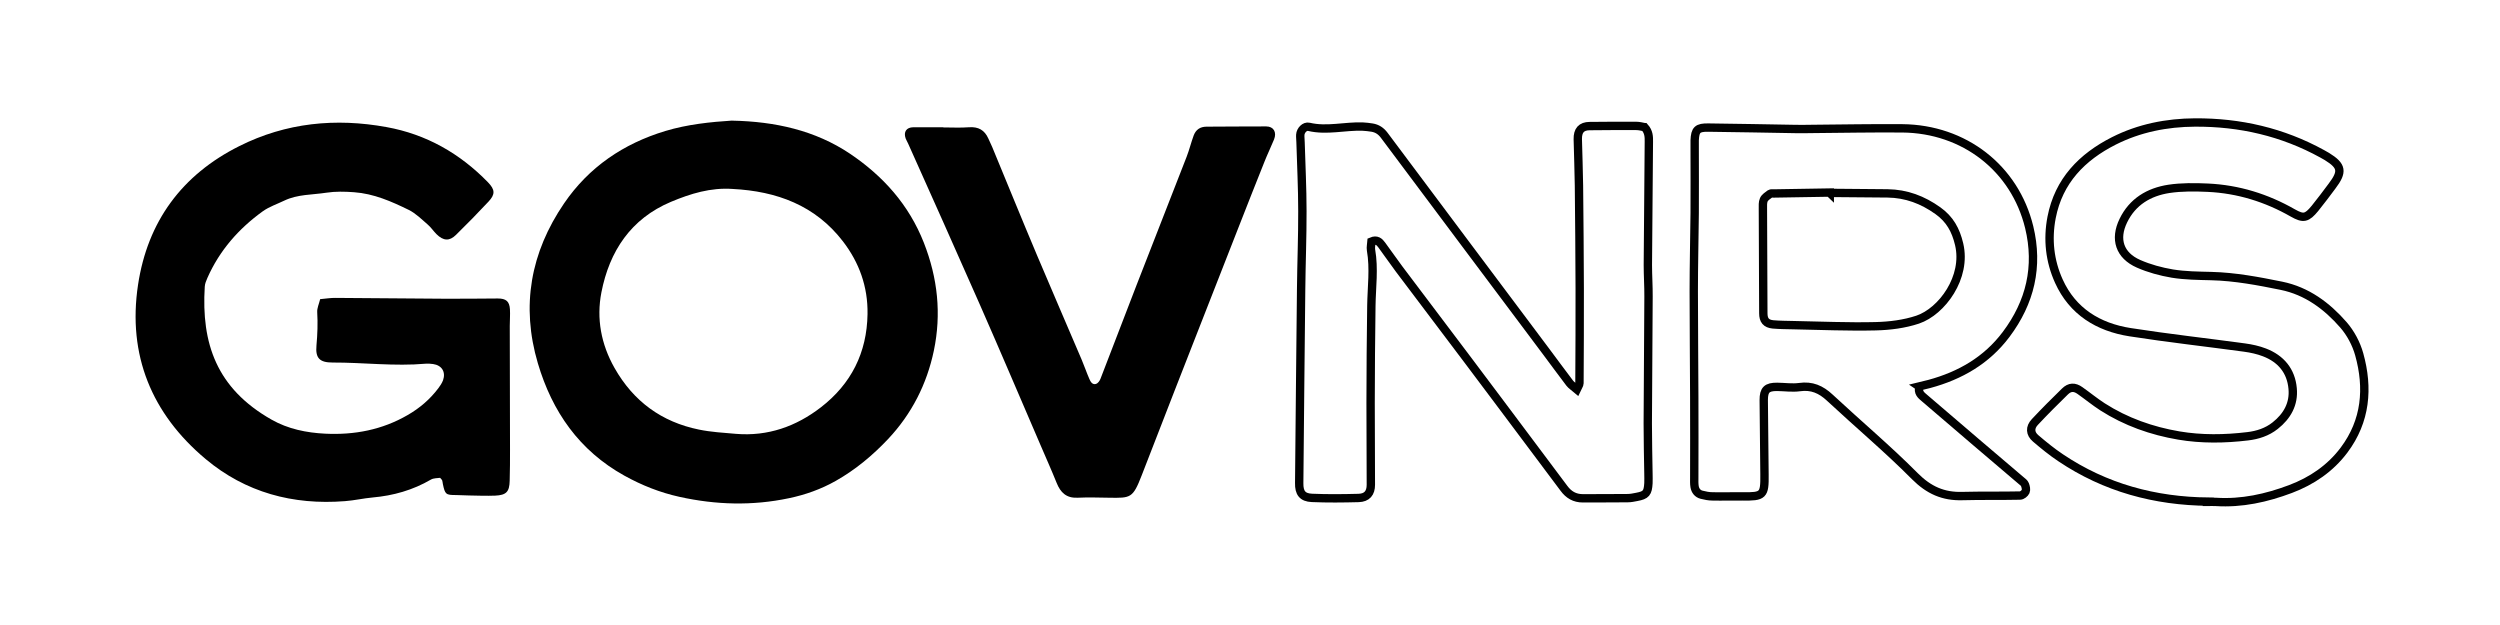
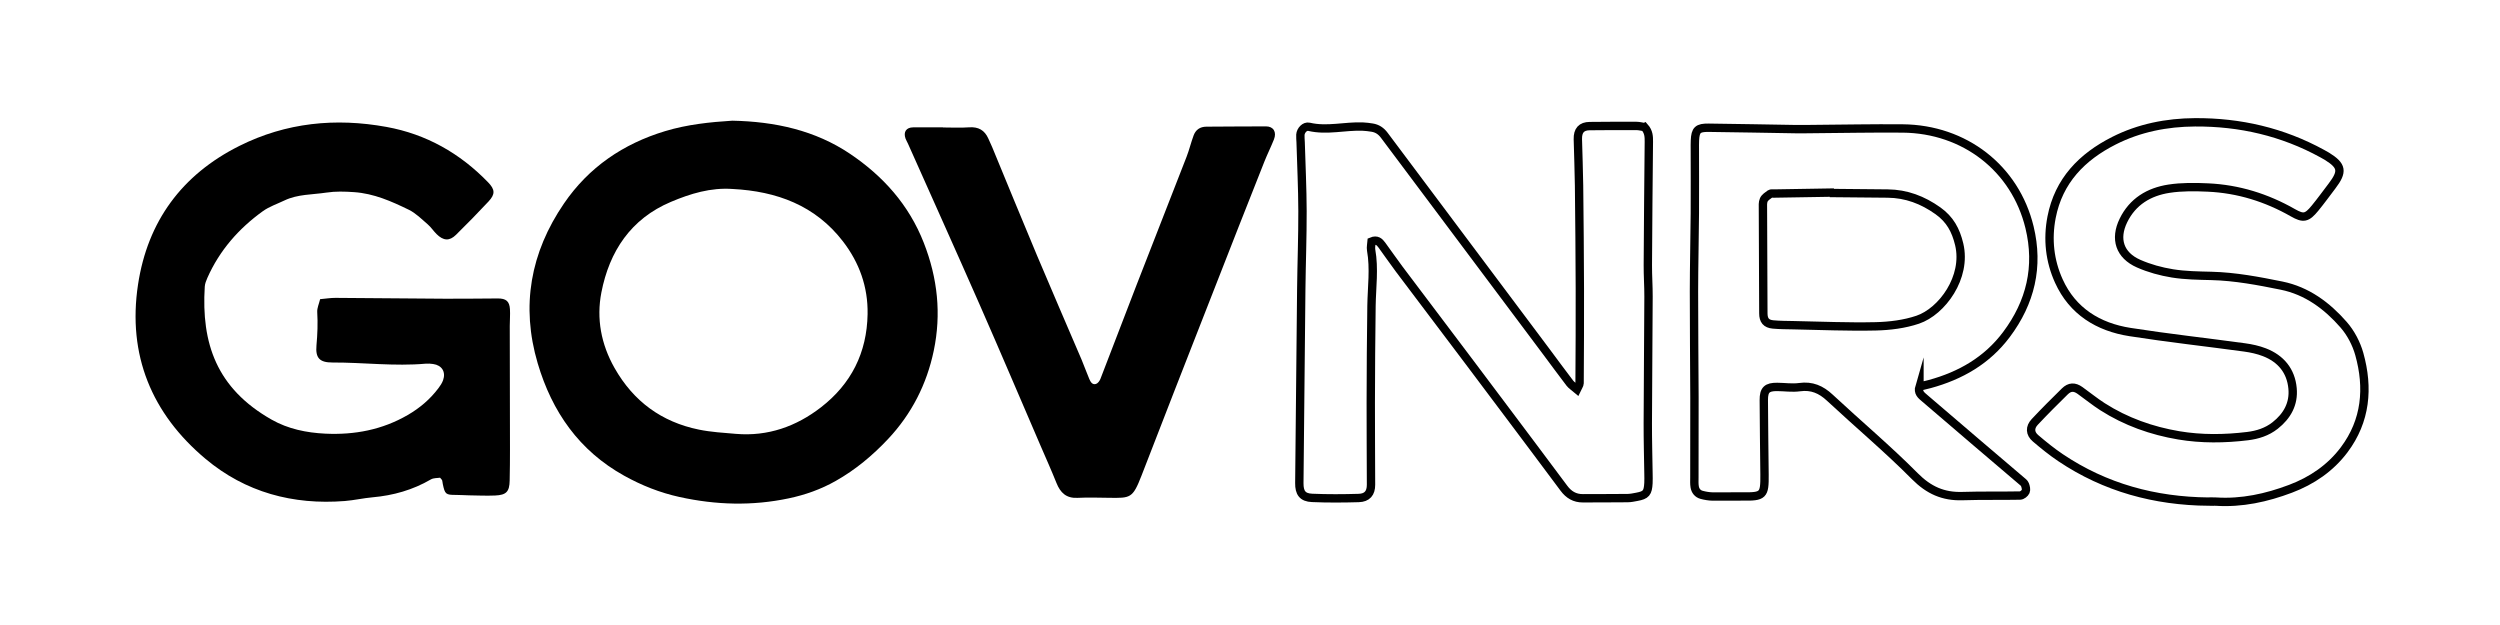
- <svg xmlns="http://www.w3.org/2000/svg" id="uuid-3e23f415-68f4-4a30-b9f9-c0bf8a624d4c" data-name="Layer 1" viewBox="0 0 299.01 74.67">
-   <defs>
-     <style>
-       .uuid-a2ab1501-60d9-4ca0-92d0-af6bd00d1b0d, .uuid-ea233638-3820-4906-ba6e-ed74828fdf90 {
-         fill: none;
-       }
- 
-       .uuid-a2ab1501-60d9-4ca0-92d0-af6bd00d1b0d, .uuid-a4d3b77a-00ae-414e-acf0-610b84a096d8 {
-         stroke-width: 0px;
-       }
- 
-       .uuid-ea233638-3820-4906-ba6e-ed74828fdf90 {
-         stroke: #000;
-         stroke-miterlimit: 10;
-       }
-     </style>
-   </defs>
-   <rect class="uuid-a2ab1501-60d9-4ca0-92d0-af6bd00d1b0d" width="299.01" height="74.67" />
+ <svg xmlns="http://www.w3.org/2000/svg" id="uuid-84b71588-9203-4552-b674-3fb4a8c92cdc" data-name="Layer 1" viewBox="0 0 299.008 74.665">
+   <rect width="299.008" height="74.665" style="fill: none; stroke-width: 0px;" />
  <g>
-     <path class="uuid-ea233638-3820-4906-ba6e-ed74828fdf90" d="M196.7,15.21c.51.57.52,1.15.51,1.76-.05,4.91-.09,9.81-.12,14.72,0,1.26.09,2.53.08,3.79-.02,5.06-.07,10.11-.09,15.17,0,2.01.05,4.01.08,6.02,0,.37.02.74,0,1.12-.07,1.18-.28,1.43-1.39,1.64-.36.07-.73.15-1.1.15-1.79.02-3.57.01-5.36.02-.97,0-1.69-.42-2.26-1.2-2.4-3.22-4.81-6.43-7.22-9.64-1.38-1.84-2.76-3.69-4.15-5.53-2.78-3.68-5.56-7.35-8.33-11.04-.71-.95-1.38-1.93-2.09-2.89-.27-.37-.59-.69-1.22-.42-.02.32-.12.69-.06,1.03.39,2.22.07,4.44.04,6.66-.06,3.87-.08,7.73-.09,11.6,0,3.27.02,6.54.03,9.81,0,.99-.46,1.55-1.47,1.58-1.86.05-3.72.07-5.58-.01-1.14-.05-1.54-.61-1.52-1.77.08-7.73.14-15.46.23-23.19.03-3.11.16-6.23.15-9.34,0-2.75-.14-5.49-.22-8.24,0-.3-.05-.59-.03-.89.03-.52.53-1.07,1.03-.95,2.16.51,4.29-.11,6.44-.03.37.02.74.06,1.11.12.61.1,1.07.4,1.46.92,6.45,8.64,12.92,17.26,19.38,25.89.94,1.25,1.85,2.51,2.8,3.75.2.26.5.44.85.74.16-.35.32-.53.32-.72.02-3.79.04-7.58.03-11.37-.01-4.09-.05-8.17-.09-12.26-.02-1.85-.1-3.71-.14-5.56-.02-1.05.43-1.56,1.41-1.57,1.86-.02,3.72-.03,5.58-.02.36,0,.72.1.99.15Z" />
-     <path class="uuid-a4d3b77a-00ae-414e-acf0-610b84a096d8" d="M38.29,35.78c.68-.06,1.26-.16,1.85-.15,4.39.02,8.78.08,13.16.1,2.08.01,4.16-.02,6.24-.03.98,0,1.39.34,1.45,1.28.04.67-.02,1.34-.02,2.01,0,4.91.02,9.82.03,14.73,0,1.26,0,2.53-.04,3.79-.03,1.31-.4,1.71-1.74,1.77-1.04.04-2.08,0-3.12-.02-.52,0-1.03-.05-1.55-.05-1.22,0-1.32-.07-1.58-1.31-.03-.15-.04-.3-.08-.44-.02-.07-.09-.12-.25-.31-.31.05-.77.02-1.1.21-2.16,1.26-4.49,1.92-6.97,2.14-1.11.1-2.21.36-3.32.44-6.21.49-11.89-1.04-16.66-5.04-6.45-5.41-9.35-12.43-8.08-20.84,1.14-7.56,5.24-13.15,12.12-16.59,5.59-2.8,11.51-3.38,17.6-2.27,4.75.86,8.78,3.15,12.14,6.61.84.87.88,1.43.06,2.3-1.27,1.36-2.57,2.69-3.9,3.99-.78.77-1.51.71-2.32-.09-.37-.37-.66-.82-1.05-1.15-.73-.63-1.43-1.34-2.28-1.76-2.07-1.01-4.17-1.94-6.54-2.11-1.12-.08-2.21-.11-3.32.06-1.68.26-3.42.18-5.01.94-.87.42-1.81.73-2.58,1.28-2.88,2.08-5.17,4.68-6.62,7.96-.15.34-.3.7-.32,1.06-.42,6.78,1.41,12.17,7.99,15.9,1.97,1.12,4.17,1.57,6.42,1.68,3.49.17,6.81-.46,9.86-2.23,1.44-.83,2.67-1.88,3.67-3.21.22-.29.43-.61.56-.95.35-1-.15-1.79-1.19-1.94-.29-.04-.6-.06-.89-.04-3.72.33-7.43-.15-11.14-.14-1.53,0-2.06-.52-1.92-2.03.12-1.34.17-2.66.09-3.99-.03-.48.21-.98.35-1.55Z" />
-     <path class="uuid-ea233638-3820-4906-ba6e-ed74828fdf90" d="M229.57,46.24c-.21.73.22,1.04.62,1.38,2.04,1.74,4.07,3.49,6.11,5.23,1.81,1.55,3.63,3.09,5.44,4.63.17.14.38.29.45.48.1.26.18.6.08.83-.1.22-.43.48-.66.48-2.3.05-4.6,0-6.9.06-2.28.07-4.02-.7-5.69-2.38-3.25-3.27-6.79-6.24-10.17-9.39-1.06-.99-2.16-1.47-3.62-1.26-.87.12-1.78-.02-2.67-.03-1.23-.01-1.61.35-1.61,1.58.02,2.97.06,5.95.09,8.92.03,2.48-.14,2.64-2.65,2.6-1.19-.02-2.38.03-3.57,0-.44,0-.88-.09-1.31-.2-.47-.12-.75-.49-.83-.96-.06-.36-.04-.74-.04-1.11,0-3.19.02-6.38,0-9.56-.01-4.24-.06-8.47-.06-12.71,0-3.12.08-6.24.11-9.36.02-2.53,0-5.05,0-7.58,0-.37,0-.74,0-1.12.06-1.25.33-1.53,1.64-1.51,3.49.04,6.99.11,10.48.17.67.01,1.34,0,2.01-.01,3.57-.03,7.14-.1,10.71-.07,7.39.07,13.45,4.76,15.17,11.82,1.14,4.71.13,8.98-2.76,12.83-2.33,3.1-5.49,4.92-9.18,5.92-.42.11-.85.21-1.22.3ZM218.85,23.08s0-.03,0-.05c-2.23.04-4.47.07-6.7.11-.15,0-.34-.03-.44.04-.28.21-.62.42-.75.71-.14.31-.11.72-.11,1.09.01,4.16.03,8.32.05,12.49,0,.83.33,1.25,1.16,1.33.81.07,1.63.07,2.45.09,3.27.06,6.55.21,9.82.13,1.69-.04,3.44-.26,5.03-.79,2.9-.98,5.9-5.07,4.96-9.02-.4-1.69-1.11-2.99-2.54-4.01-1.82-1.3-3.78-2.04-6.02-2.07-2.31-.02-4.61-.04-6.92-.06Z" />
-     <path class="uuid-a4d3b77a-00ae-414e-acf0-610b84a096d8" d="M87.58,14.43c5.11.1,9.92,1.16,14.09,3.96,3.93,2.65,7.03,6.07,8.83,10.65,1.66,4.24,2.11,8.51,1.19,12.91-.84,4-2.65,7.56-5.47,10.56-1.85,1.96-3.89,3.66-6.25,5-1.77,1-3.65,1.67-5.62,2.08-4.36.92-8.7.8-13.06-.16-2.36-.52-4.54-1.39-6.63-2.55-5.38-2.99-8.62-7.65-10.33-13.43-2.03-6.86-.87-13.26,3.14-19.13,2.96-4.33,7.08-7.13,12.1-8.65,2.65-.8,5.39-1.08,8.02-1.25ZM87.64,22.6c-2.63-.19-5.05.56-7.39,1.54-4.8,2.02-7.36,5.91-8.32,10.83-.61,3.13-.04,6.2,1.57,9.04,2.26,3.99,5.63,6.46,10.1,7.37,1.45.3,2.94.38,4.42.51,3.82.32,7.21-.89,10.17-3.18,3.61-2.79,5.5-6.52,5.57-11.15.05-3.27-.99-6.15-2.94-8.69-3.32-4.32-7.94-6-13.19-6.27Z" />
-     <path class="uuid-ea233638-3820-4906-ba6e-ed74828fdf90" d="M264.14,60c-6.4-.06-12.34-1.66-17.68-5.25-1.05-.7-2.03-1.5-2.99-2.32-.67-.57-.71-1.3-.1-1.95,1.17-1.25,2.38-2.46,3.6-3.65.58-.57,1.15-.58,1.8-.12.91.64,1.77,1.35,2.7,1.95,2.79,1.79,5.89,2.88,9.13,3.43,2.71.46,5.49.42,8.23.09,1.18-.14,2.32-.5,3.29-1.27,1.44-1.14,2.26-2.6,2.09-4.44-.19-2.12-1.4-3.56-3.37-4.32-.75-.29-1.57-.47-2.38-.58-4.56-.62-9.15-1.13-13.7-1.84-3.81-.6-6.87-2.48-8.51-6.1-1.09-2.41-1.38-4.99-.87-7.63.85-4.38,3.64-7.22,7.45-9.15,3.03-1.53,6.31-2.18,9.7-2.2,5.38-.03,10.47,1.14,15.2,3.74.2.11.39.21.58.33,1.81,1.12,1.92,1.81.61,3.54-.67.89-1.33,1.79-2.04,2.66-.97,1.18-1.38,1.27-2.65.55-3.15-1.8-6.53-2.85-10.16-3.02-1.55-.07-3.14-.09-4.67.14-2.38.37-4.34,1.53-5.44,3.8-1.08,2.22-.45,4.16,1.82,5.16,1.27.56,2.67.94,4.04,1.17,1.53.25,3.11.26,4.67.3,2.84.07,5.62.6,8.38,1.16,3.04.62,5.44,2.41,7.42,4.68.85.98,1.53,2.25,1.88,3.51,1.13,4.05.8,7.98-1.81,11.46-1.64,2.19-3.86,3.7-6.41,4.66-2.87,1.08-5.83,1.74-8.93,1.54-.3-.02-.59,0-.89,0Z" />
-     <path class="uuid-a4d3b77a-00ae-414e-acf0-610b84a096d8" d="M112.78,15.24c1.04,0,2.08.06,3.12-.02,1.12-.08,1.86.34,2.31,1.35.15.34.31.67.46,1.01,1.79,4.32,3.55,8.66,5.37,12.97,1.76,4.17,3.57,8.33,5.34,12.49.32.75.58,1.53.91,2.28.14.33.36.73.8.6.22-.07.44-.37.53-.61,1.45-3.74,2.87-7.48,4.32-11.22,1.99-5.12,4-10.23,5.99-15.35.32-.83.53-1.7.84-2.54.26-.69.77-1.05,1.54-1.05,2.38,0,4.75-.04,7.13-.03.89,0,1.29.69.94,1.56-.36.89-.79,1.76-1.14,2.65-1.05,2.62-2.08,5.24-3.11,7.87-1.82,4.63-3.63,9.26-5.44,13.89-.73,1.87-1.46,3.73-2.19,5.6-1.32,3.39-2.63,6.78-3.95,10.17-1.06,2.74-1.32,2.71-3.89,2.67-1.26-.02-2.52-.06-3.78,0-1.34.06-2.04-.62-2.5-1.77-.61-1.52-1.28-3-1.92-4.5-2.41-5.59-4.79-11.2-7.24-16.77-2.84-6.46-5.73-12.89-8.61-19.33-.09-.2-.21-.39-.29-.6-.28-.79.09-1.33.92-1.34,1.19,0,2.38,0,3.57,0,0,0,0,0,0,.01Z" />
+     <path d="M196.696,15.206c.508.573.518,1.154.512,1.761-.051,4.907-.094,9.814-.121,14.721-.007,1.263.086,2.526.081,3.789-.019,5.056-.071,10.112-.086,15.168-.006,2.007.053,4.013.081,6.02.005.372.018.745-.003,1.115-.066,1.179-.282,1.434-1.386,1.641-.365.069-.735.149-1.103.153-1.785.02-3.571.012-5.356.022-.973.006-1.687-.424-2.262-1.197-2.396-3.221-4.81-6.428-7.219-9.64-1.383-1.843-2.764-3.687-4.151-5.526-2.775-3.68-5.559-7.355-8.328-11.039-.714-.95-1.383-1.935-2.088-2.893-.269-.366-.586-.686-1.216-.422-.021.315-.119.688-.058,1.032.395,2.221.075,4.44.042,6.661-.057,3.866-.076,7.733-.086,11.599-.008,3.269.025,6.539.029,9.809.001.995-.456,1.553-1.471,1.583-1.858.055-3.721.066-5.578-.013-1.144-.049-1.536-.611-1.525-1.77.077-7.731.145-15.462.231-23.193.035-3.113.156-6.226.147-9.338-.008-2.747-.142-5.494-.222-8.24-.009-.297-.049-.595-.03-.89.034-.518.53-1.072,1.032-.954,2.157.508,4.293-.113,6.437-.025.371.015.742.064,1.109.122.612.097,1.071.401,1.457.917,6.452,8.636,12.921,17.26,19.384,25.888.936,1.249,1.854,2.512,2.803,3.75.2.261.503.444.85.74.161-.346.32-.53.321-.715.023-3.79.044-7.581.032-11.371-.012-4.087-.048-8.174-.095-12.261-.021-1.854-.101-3.707-.144-5.561-.025-1.047.434-1.559,1.414-1.568,1.858-.017,3.717-.028,5.575-.02.359.002.718.104.989.146Z" style="fill: none; stroke: #000; stroke-miterlimit: 10;" />
+     <path d="M38.287,35.781c.677-.059,1.261-.158,1.845-.154,4.388.024,8.777.077,13.165.101,2.082.011,4.163-.024,6.245-.032.98-.004,1.391.337,1.449,1.279.041.666-.022,1.337-.022,2.006.007,4.908.021,9.817.026,14.725.001,1.263-.01,2.526-.037,3.788-.028,1.312-.399,1.714-1.743,1.771-1.039.045-2.083-.005-3.124-.021-.517-.008-1.034-.051-1.552-.05-1.222.002-1.322-.073-1.58-1.306-.03-.145-.036-.296-.075-.439-.018-.065-.089-.116-.251-.314-.311.053-.773.015-1.1.206-2.162,1.26-4.492,1.918-6.972,2.138-1.11.098-2.207.356-3.317.444-6.206.492-11.893-1.044-16.659-5.039-6.454-5.41-9.349-12.433-8.078-20.843,1.142-7.561,5.243-13.148,12.123-16.589,5.592-2.797,11.51-3.379,17.6-2.271,4.751.865,8.781,3.149,12.138,6.614.844.87.88,1.426.062,2.302-1.269,1.359-2.569,2.691-3.896,3.993-.783.768-1.507.712-2.32-.094-.369-.366-.657-.819-1.048-1.155-.728-.625-1.431-1.344-2.276-1.756-2.068-1.007-4.171-1.942-6.539-2.105-1.12-.077-2.205-.114-3.325.056-1.684.256-3.425.181-5.012.942-.868.416-1.812.73-2.582,1.284-2.883,2.077-5.169,4.682-6.624,7.959-.149.336-.295.703-.318,1.063-.42,6.776,1.406,12.166,7.994,15.904,1.972,1.119,4.17,1.57,6.422,1.678,3.488.167,6.805-.458,9.864-2.232,1.437-.833,2.674-1.882,3.67-3.208.22-.293.435-.613.555-.954.353-.998-.149-1.792-1.193-1.936-.293-.04-.597-.065-.89-.039-3.719.333-7.427-.152-11.141-.14-1.529.005-2.056-.523-1.921-2.035.119-1.336.174-2.655.092-3.994-.03-.483.211-.982.346-1.546Z" style="stroke-width: 0px;" />
+     <path d="M229.574,46.238c-.214.731.218,1.041.62,1.384,2.039,1.738,4.069,3.486,6.107,5.226,1.811,1.546,3.628,3.085,5.438,4.631.168.144.378.291.45.481.098.257.183.602.084.825-.099.222-.428.479-.662.484-2.299.045-4.601-.01-6.899.065-2.284.074-4.025-.7-5.689-2.377-3.247-3.271-6.793-6.244-10.168-9.391-1.057-.986-2.161-1.466-3.623-1.262-.871.122-1.779-.019-2.67-.027-1.226-.011-1.612.351-1.606,1.576.016,2.974.055,5.947.086,8.921.025,2.482-.144,2.639-2.65,2.603-1.189-.017-2.378.028-3.567.007-.439-.008-.885-.087-1.31-.2-.469-.125-.751-.491-.827-.959-.059-.362-.036-.739-.035-1.109.002-3.188.018-6.376.009-9.564-.012-4.235-.063-8.471-.058-12.706.004-3.12.083-6.24.105-9.361.018-2.526.001-5.051 0-7.577-0-.372-.008-.744.01-1.115.061-1.249.333-1.53,1.645-1.515,3.494.04,6.988.113,10.483.168.67.01,1.339-.006,2.009-.011,3.571-.027,7.143-.103,10.714-.07,7.394.067,13.455,4.757,15.167,11.817,1.143,4.712.125,8.983-2.762,12.833-2.328,3.105-5.495,4.917-9.182,5.922-.42.115-.846.21-1.219.302ZM218.849,23.084c-0-.015-.001-.031-.001-.046-2.233.037-4.466.073-6.699.111-.148.003-.336-.034-.437.041-.28.206-.621.417-.755.71-.144.315-.107.725-.105,1.093.012,4.162.033,8.324.05,12.486.003.829.335,1.253,1.161,1.327.814.073,1.635.075,2.453.09,3.272.062,6.547.211,9.816.135,1.689-.039,3.444-.256,5.033-.793,2.896-.978,5.903-5.074,4.961-9.018-.404-1.693-1.108-2.987-2.539-4.006-1.825-1.299-3.784-2.043-6.018-2.066-2.307-.023-4.613-.043-6.92-.065Z" style="fill: none; stroke: #000; stroke-miterlimit: 10;" />
+     <path d="M87.577,14.434c5.113.101,9.923,1.157,14.09,3.963,3.929,2.646,7.035,6.074,8.825,10.651,1.659,4.241,2.105,8.515,1.186,12.907-.837,3.997-2.646,7.561-5.473,10.564-1.847,1.962-3.887,3.665-6.247,5.001-1.772,1.004-3.649,1.667-5.622,2.084-4.362.922-8.7.798-13.058-.16-2.359-.519-4.537-1.387-6.629-2.549-5.384-2.991-8.623-7.646-10.335-13.433-2.03-6.862-.87-13.261,3.142-19.128,2.964-4.335,7.081-7.133,12.095-8.65,2.655-.803,5.389-1.082,8.024-1.249ZM87.636,22.603c-2.629-.19-5.055.555-7.386,1.539-4.796,2.023-7.362,5.909-8.322,10.833-.61,3.132-.036,6.2,1.574,9.039,2.262,3.99,5.625,6.458,10.097,7.37,1.449.296,2.944.382,4.423.508,3.818.323,7.214-.886,10.174-3.18,3.605-2.793,5.495-6.522,5.571-11.15.053-3.268-.993-6.15-2.944-8.687-3.32-4.318-7.941-5.998-13.187-6.272Z" style="stroke-width: 0px;" />
+     <path d="M264.135,59.995c-6.397-.064-12.342-1.662-17.684-5.253-1.046-.703-2.033-1.502-2.994-2.321-.674-.574-.707-1.304-.098-1.954,1.17-1.247,2.38-2.457,3.601-3.654.58-.569,1.152-.584,1.805-.12.906.644,1.768,1.354,2.703,1.952,2.794,1.789,5.89,2.881,9.126,3.426,2.71.456,5.486.424,8.226.089,1.176-.144,2.318-.498,3.292-1.266,1.444-1.139,2.255-2.596,2.086-4.438-.195-2.116-1.403-3.563-3.366-4.325-.754-.293-1.571-.469-2.376-.579-4.565-.624-9.148-1.126-13.699-1.839-3.805-.596-6.872-2.484-8.511-6.099-1.091-2.405-1.381-4.993-.871-7.629.848-4.384,3.643-7.221,7.454-9.153,3.029-1.535,6.313-2.183,9.702-2.203,5.376-.031,10.468,1.143,15.203,3.738.196.107.393.211.582.329,1.805,1.125,1.923,1.811.606,3.543-.675.888-1.328,1.794-2.036,2.655-.973,1.185-1.385,1.271-2.648.551-3.153-1.798-6.534-2.853-10.158-3.018-1.554-.071-3.141-.092-4.67.144-2.378.368-4.336,1.533-5.44,3.796-1.081,2.216-.453,4.162,1.816,5.164,1.274.563,2.666.945,4.044,1.167,1.533.247,3.109.264,4.668.303,2.841.072,5.618.6,8.383,1.16,3.036.615,5.438,2.406,7.422,4.675.854.977,1.525,2.254,1.876,3.507,1.134,4.055.797,7.983-1.809,11.455-1.641,2.187-3.864,3.699-6.412,4.66-2.868,1.082-5.831,1.738-8.932,1.536-.296-.019-.595-.003-.892-.003Z" style="fill: none; stroke: #000; stroke-miterlimit: 10;" />
+     <path d="M112.784,15.245c1.04,0,2.084.06,3.119-.016,1.118-.082,1.86.342,2.305,1.345.15.339.314.672.456,1.015,1.789,4.323,3.553,8.656,5.367,12.968,1.756,4.175,3.566,8.327,5.344,12.493.32.751.581,1.527.907,2.276.144.33.356.734.8.596.223-.069.439-.366.534-.609,1.45-3.736,2.867-7.485,4.317-11.221,1.988-5.121,4.003-10.232,5.99-15.354.321-.829.526-1.702.836-2.536.255-.688.771-1.05,1.54-1.052,2.377-.003,4.754-.043,7.13-.034.888.003,1.288.687.938,1.563-.357.894-.787,1.759-1.144,2.653-1.047,2.619-2.079,5.244-3.109,7.87-1.816,4.629-3.626,9.261-5.439,13.892-.731,1.867-1.464,3.733-2.19,5.601-1.319,3.391-2.634,6.783-3.95,10.174-1.064,2.742-1.319,2.708-3.895,2.67-1.258-.018-2.52-.055-3.775.006-1.337.065-2.041-.616-2.504-1.77-.607-1.515-1.277-3.005-1.924-4.504-2.41-5.592-4.791-11.198-7.24-16.773-2.837-6.457-5.735-12.887-8.607-19.329-.09-.203-.213-.393-.287-.601-.28-.79.088-1.33.915-1.336,1.189-.009,2.377-.002,3.566-.002,0,.005,0,.01-0.0.015Z" style="stroke-width: 0px;" />
  </g>
</svg>
